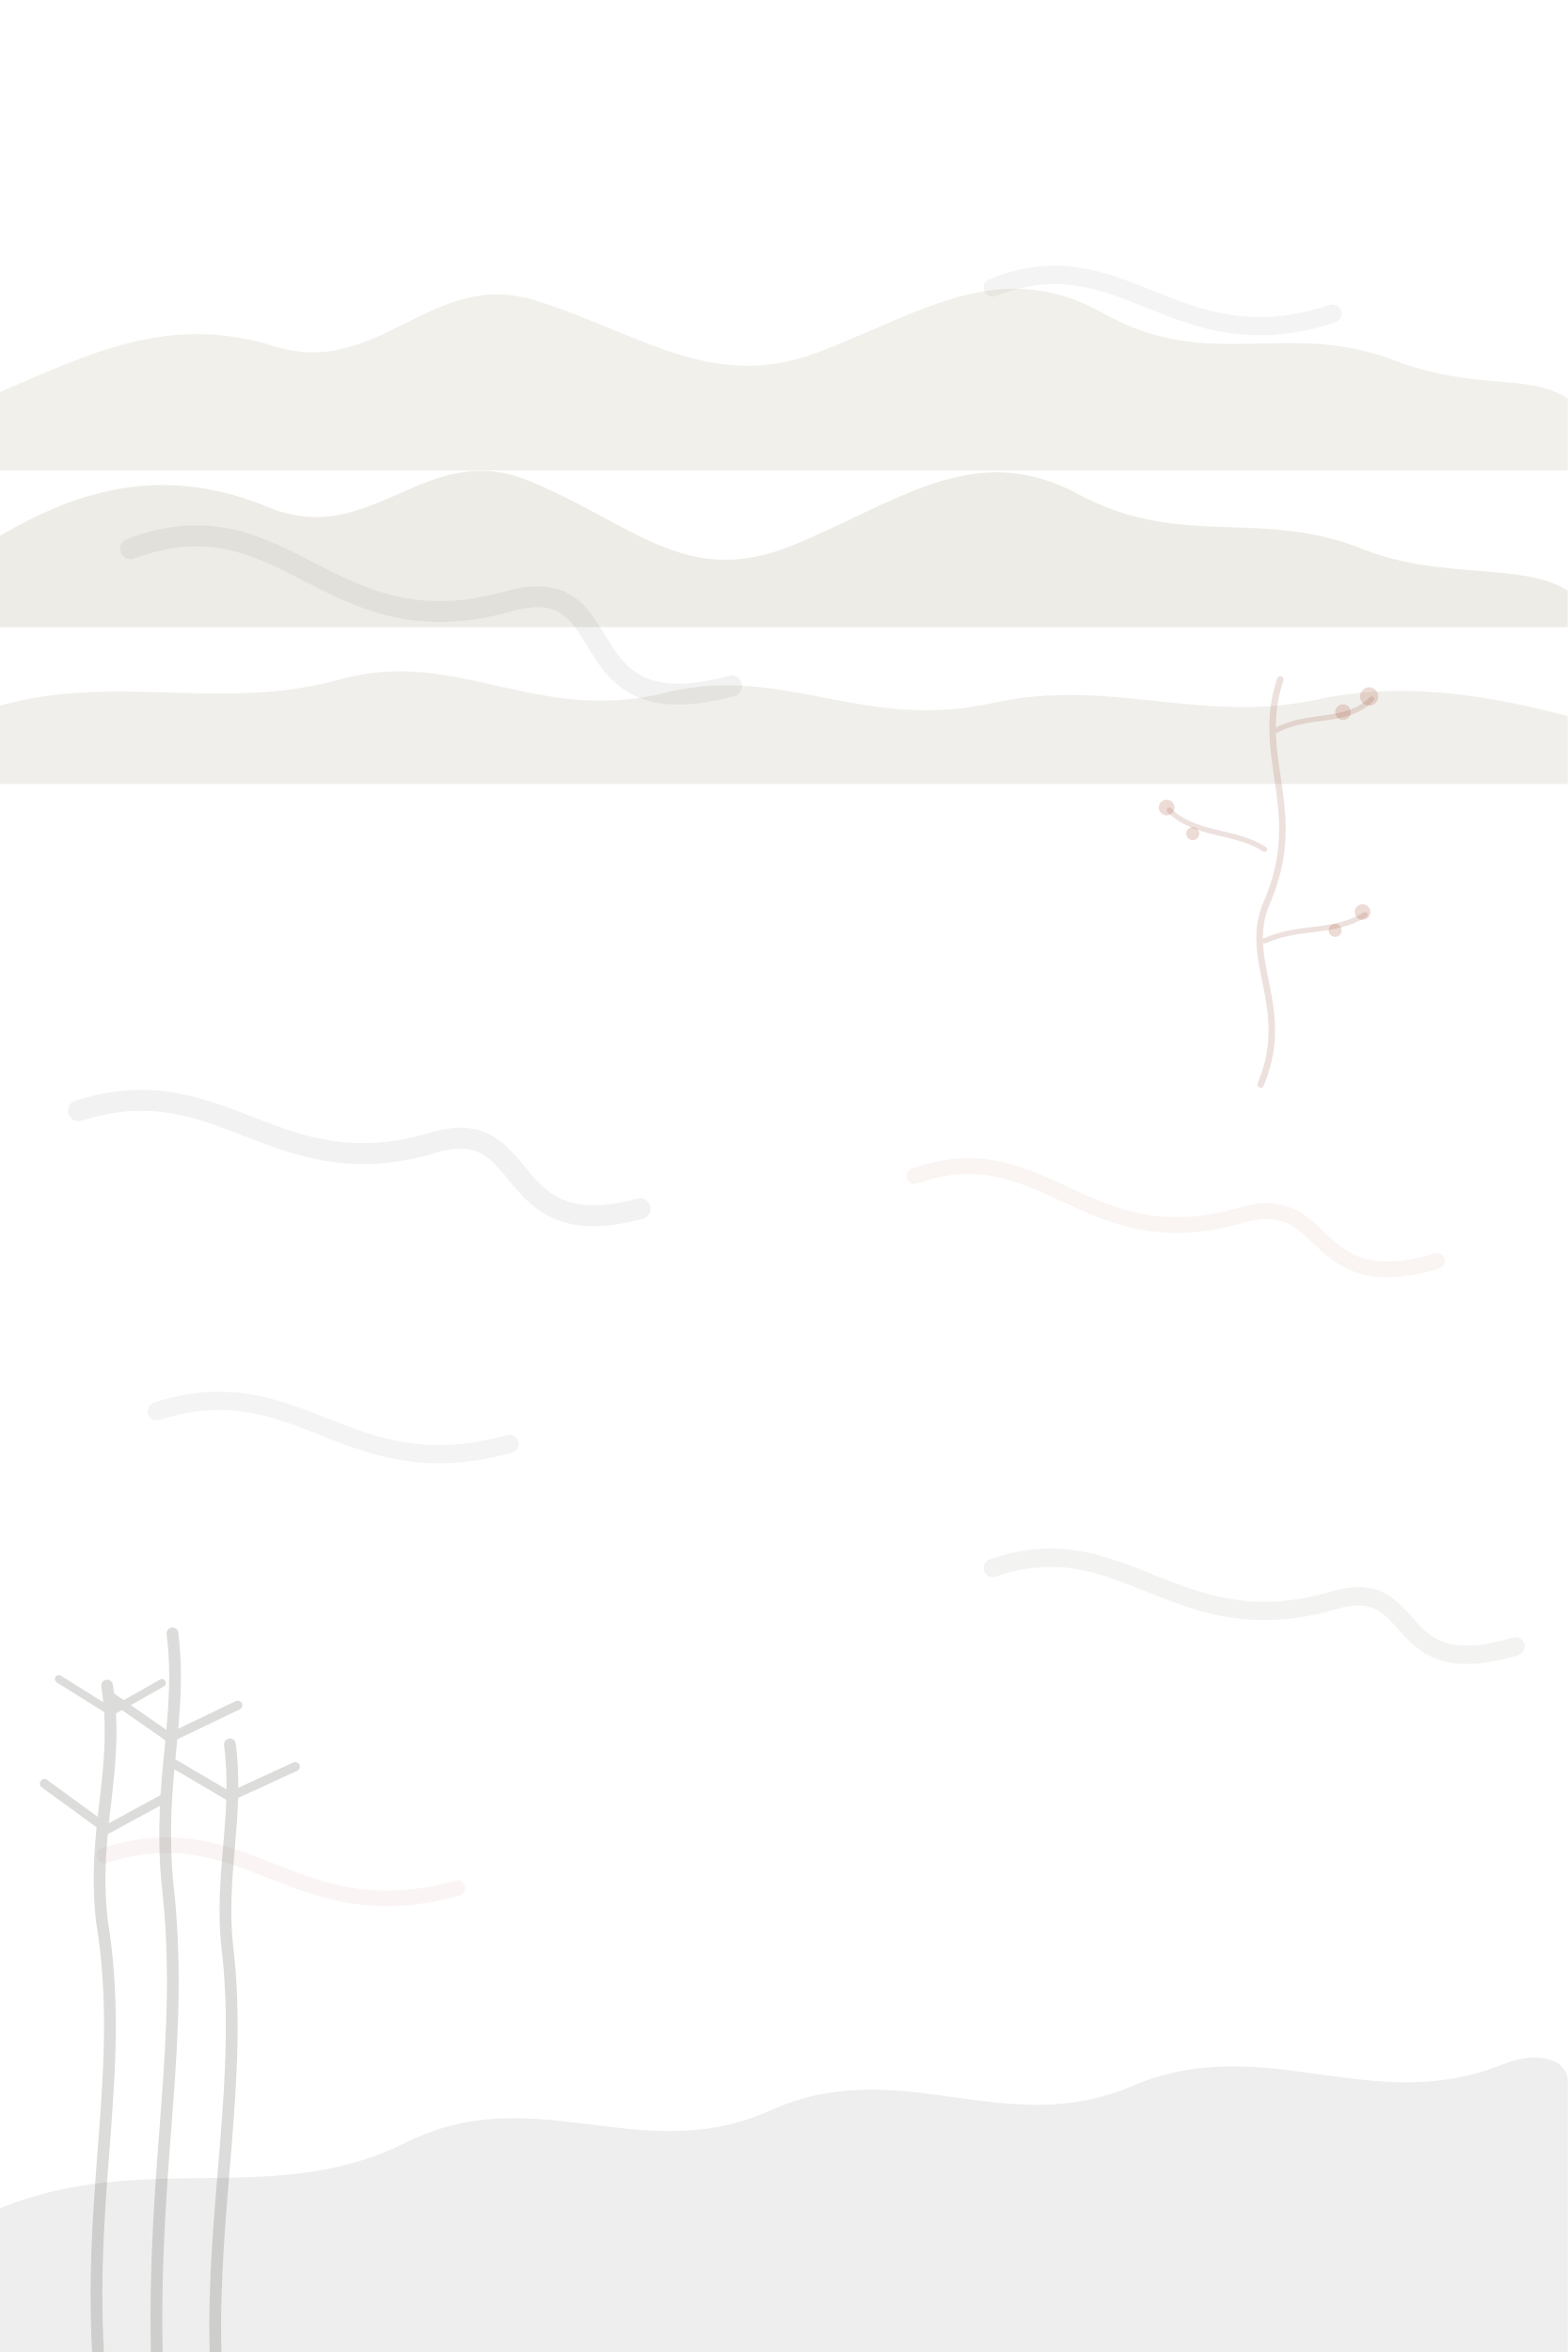
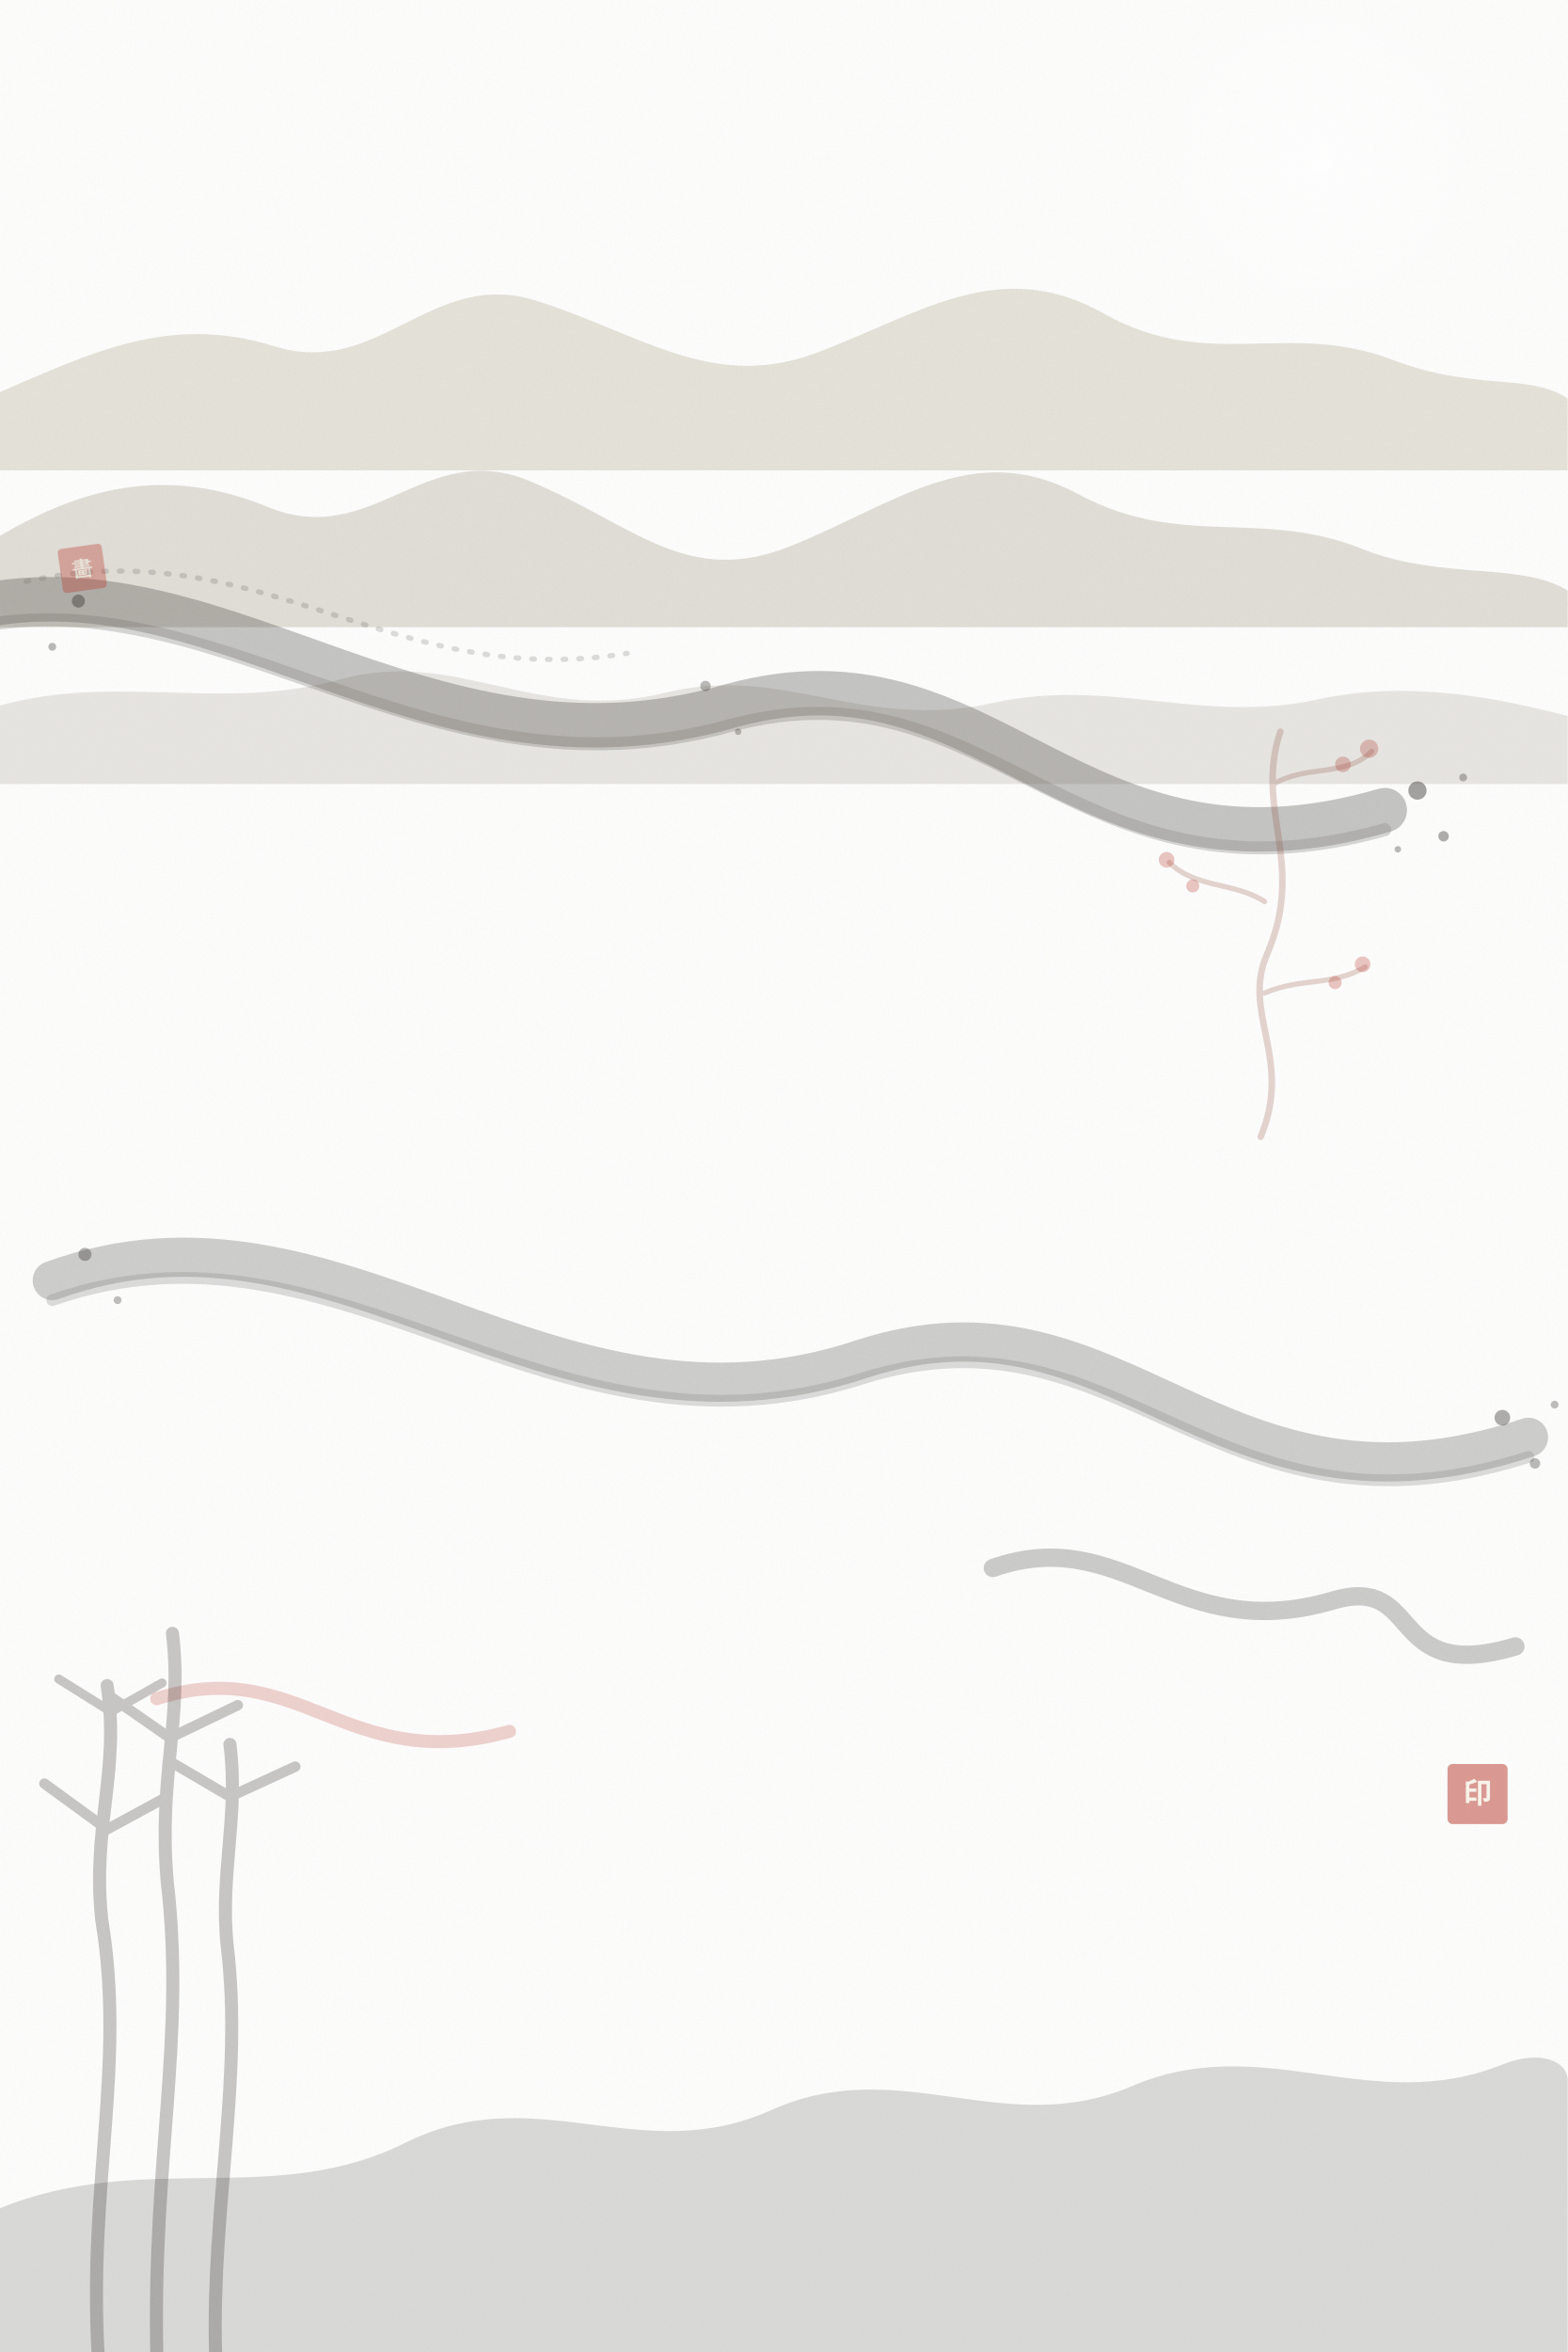
<svg xmlns="http://www.w3.org/2000/svg" viewBox="0 0 1200 1800" preserveAspectRatio="none">
  <defs>
    <radialGradient id="moon" cx="50%" cy="50%" r="50%">
-       <stop offset="0%" stop-color="#FFFFFF" stop-opacity="0.6" />
+       <stop offset="0%" stop-color="#FFFFFF" stop-opacity="0.55" />
      <stop offset="100%" stop-color="#FFFFFF" stop-opacity="0" />
    </radialGradient>
+     <filter id="grain">
+       <feTurbulence type="fractalNoise" baseFrequency="0.9" numOctaves="2" stitchTiles="stitch" result="noise" />
+       <feColorMatrix in="noise" type="matrix" values="0 0 0 0 0.11                 0 0 0 0 0.10                 0 0 0 0 0.08                 0 0 0 0.05 0" />
+     </filter>
  </defs>
-   <circle cx="1000" cy="120" r="120" fill="url(#moon)" />
-   <path d="M0,360 L0,300 C70,270 130,240 210,265 C290,290 330,205 410,230            C490,255 545,300 625,270 C705,240 765,195 845,240            C925,285 985,245 1065,275 C1130,300 1170,285 1200,305 L1200,360 Z" fill="#C7C0AA" opacity="0.24" />
-   <path d="M0,480 L0,410 C60,375 125,355 205,388 C285,421 325,335 405,368            C485,401 525,450 605,418 C685,386 745,335 825,378            C905,421 965,388 1045,421 C1105,444 1165,430 1200,452 L1200,480 Z" fill="#B3AA8E" opacity="0.22" />
-   <path d="M0,600 L0,540 C90,515 170,545 260,520 C350,495 410,555 510,530            C600,508 660,560 760,538 C850,518 920,555 1010,535            C1080,520 1150,535 1200,548 L1200,600 Z" fill="#A79C7D" opacity="0.16" />
-   <g opacity="0.16" stroke="#8A422D" fill="none" stroke-linecap="round">
-     <path d="M980,520 C960,580 1000,620 970,690 C950,735 990,770 965,830" stroke-width="5" />
-     <path d="M975,560 C1000,545 1030,555 1050,535" stroke-width="4" />
-     <path d="M968,650 C945,635 915,640 895,620" stroke-width="4" />
-     <path d="M968,720 C995,708 1020,715 1045,700" stroke-width="4" />
+   <rect x="0" y="0" width="1200" height="1800" filter="url(#grain)" />
+   <circle cx="1010" cy="120" r="130" fill="url(#moon)" />
+   <path d="M0,360 L0,300 C70,270 130,240 210,265 C290,290 330,205 410,230            C490,255 545,300 625,270 C705,240 765,195 845,240            C925,285 985,245 1065,275 C1130,300 1170,285 1200,305 L1200,360 Z" fill="#8F7F5C" opacity="0.22" />
+   <path d="M0,480 L0,410 C60,375 125,355 205,388 C285,421 325,335 405,368            C485,401 525,450 605,418 C685,386 745,335 825,378            C905,421 965,388 1045,421 C1105,444 1165,430 1200,452 L1200,480 Z" fill="#6E5F42" opacity="0.2" />
+   <g opacity="0.5">
+     <path d="M-40,470 C160,410 320,610 560,540 C760,485 820,690 1060,620" stroke="#1C1A16" stroke-width="34" fill="none" stroke-linecap="round" opacity="0.5" />
+     <path d="M-40,485 C160,428 320,622 560,555 C760,502 820,702 1060,635" stroke="#1C1A16" stroke-width="10" fill="none" stroke-linecap="round" opacity="0.35" />
+     <path d="M20,445 C200,405 300,530 480,500" stroke="#1C1A16" stroke-width="4" fill="none" stroke-linecap="round" opacity="0.3" stroke-dasharray="2 10" />
  </g>
-   <g opacity="0.22" fill="#AF5A41">
-     <circle cx="1048" cy="533" r="7" />
-     <circle cx="1028" cy="545" r="6" />
-     <circle cx="893" cy="618" r="6" />
-     <circle cx="913" cy="638" r="5" />
-     <circle cx="1043" cy="698" r="6" />
-     <circle cx="1022" cy="712" r="5" />
+   <g fill="#1C1A16">
+     <circle cx="1085" cy="605" r="7" opacity="0.4" />
+     <circle cx="1105" cy="640" r="4" opacity="0.35" />
+     <circle cx="1120" cy="595" r="3" opacity="0.3" />
+     <circle cx="1070" cy="650" r="2.5" opacity="0.3" />
+     <circle cx="60" cy="460" r="5" opacity="0.35" />
+     <circle cx="40" cy="495" r="3" opacity="0.3" />
+     <circle cx="540" cy="525" r="4" opacity="0.3" />
+     <circle cx="565" cy="560" r="2.5" opacity="0.28" />
  </g>
-   <path d="M100,420 C220,375 250,500 390,460 C480,435 430,560 560,525" stroke="#201E1B" stroke-width="16" fill="none" stroke-linecap="round" opacity="0.06" />
-   <path d="M760,220 C860,180 900,280 1020,240" stroke="#201E1B" stroke-width="14" fill="none" stroke-linecap="round" opacity="0.05" />
-   <path d="M60,850 C170,815 210,910 330,875 C410,850 380,955 490,925" stroke="#201E1B" stroke-width="16" fill="none" stroke-linecap="round" opacity="0.06" />
-   <path d="M700,900 C800,865 830,965 950,930 C1020,910 1000,995 1100,965" stroke="#AF5A41" stroke-width="12" fill="none" stroke-linecap="round" opacity="0.07" />
-   <path d="M120,1080 C230,1045 265,1140 390,1105" stroke="#201E1B" stroke-width="14" fill="none" stroke-linecap="round" opacity="0.05" />
-   <path d="M760,1200 C860,1165 900,1260 1020,1225 C1090,1204 1060,1290 1160,1260" stroke="#201E1B" stroke-width="14" fill="none" stroke-linecap="round" opacity="0.055" />
-   <path d="M80,1420 C190,1385 225,1480 350,1445" stroke="#AF5A41" stroke-width="12" fill="none" stroke-linecap="round" opacity="0.06" />
-   <g opacity="0.16" stroke="#201E1B" fill="none" stroke-linecap="round">
-     <path d="M75,1800 C68,1670 96,1580 78,1470 C70,1400 92,1355 82,1290" stroke-width="9" />
-     <path d="M120,1800 C117,1650 142,1560 128,1440 C121,1360 140,1315 132,1250" stroke-width="9" />
-     <path d="M165,1800 C162,1690 186,1590 174,1490 C168,1435 183,1390 176,1335" stroke-width="9" />
-     <path d="M82,1400 L34,1365 M82,1400 L128,1375" stroke-width="7" />
-     <path d="M130,1330 L84,1298 M130,1330 L182,1305" stroke-width="7" />
-     <path d="M176,1375 L130,1348 M176,1375 L226,1352" stroke-width="7" />
-     <path d="M85,1310 L45,1285 M85,1310 L124,1288" stroke-width="6" />
+   <g opacity="0.22" stroke="#8A422D" fill="none" stroke-linecap="round">
+     <path d="M980,560 C960,620 1000,660 970,730 C950,775 990,810 965,870" stroke-width="5" />
+     <path d="M975,600 C1000,585 1030,595 1050,575" stroke-width="4" />
+     <path d="M968,690 C945,675 915,680 895,660" stroke-width="4" />
+     <path d="M968,760 C995,748 1020,755 1045,740" stroke-width="4" />
  </g>
-   <path d="M0,1800 L0,1690 C110,1645 210,1690 310,1640 C410,1590 490,1660 590,1615            C690,1570 770,1640 870,1595 C970,1555 1050,1620 1150,1580            C1180,1568 1200,1578 1200,1592 L1200,1800 Z" fill="#201E1B" opacity="0.075" />
+   <g opacity="0.28" fill="#B8362A">
+     <circle cx="1048" cy="573" r="7" />
+     <circle cx="1028" cy="585" r="6" />
+     <circle cx="893" cy="658" r="6" />
+     <circle cx="913" cy="678" r="5" />
+     <circle cx="1043" cy="738" r="6" />
+     <circle cx="1022" cy="752" r="5" />
+   </g>
+   <path d="M0,600 L0,540 C90,515 170,545 260,520 C350,495 410,555 510,530            C600,508 660,560 760,538 C850,518 920,555 1010,535            C1080,520 1150,535 1200,548 L1200,600 Z" fill="#5C4F38" opacity="0.14" />
+   <g opacity="0.5">
+     <path d="M40,980 C260,900 420,1120 660,1040 C860,975 930,1180 1170,1100" stroke="#1C1A16" stroke-width="30" fill="none" stroke-linecap="round" opacity="0.42" />
+     <path d="M40,995 C260,918 420,1132 660,1055 C860,992 930,1192 1170,1115" stroke="#1C1A16" stroke-width="9" fill="none" stroke-linecap="round" opacity="0.3" />
+   </g>
+   <g fill="#1C1A16">
+     <circle cx="1150" cy="1085" r="6" opacity="0.35" />
+     <circle cx="1175" cy="1120" r="4" opacity="0.3" />
+     <circle cx="1190" cy="1075" r="3" opacity="0.28" />
+     <circle cx="65" cy="960" r="5" opacity="0.32" />
+     <circle cx="90" cy="995" r="3" opacity="0.28" />
+   </g>
+   <path d="M760,1200 C860,1165 900,1260 1020,1225 C1090,1204 1060,1290 1160,1260" stroke="#1C1A16" stroke-width="14" fill="none" stroke-linecap="round" opacity="0.22" />
+   <path d="M120,1300 C230,1265 265,1360 390,1325" stroke="#B8362A" stroke-width="10" fill="none" stroke-linecap="round" opacity="0.22" />
+   <g opacity="0.5">
+     <rect x="1108" y="1350" width="46" height="46" rx="4" fill="#B8362A" />
+     <text x="1131" y="1380" font-family="'Nanum Myeongjo',serif" font-size="22" font-weight="800" fill="#F2E9D8" text-anchor="middle">印</text>
+   </g>
+   <g opacity="0.35">
+     <rect x="46" y="418" width="34" height="34" rx="3" fill="#B8362A" transform="rotate(-8 63 435)" />
+     <text x="63" y="441" font-family="'Nanum Myeongjo',serif" font-size="16" font-weight="800" fill="#F2E9D8" text-anchor="middle" transform="rotate(-8 63 435)">畵</text>
+   </g>
+   <g opacity="0.24" stroke="#1C1A16" fill="none" stroke-linecap="round">
+     <path d="M75,1800 C68,1670 96,1580 78,1470 C70,1400 92,1355 82,1290" stroke-width="10" />
+     <path d="M120,1800 C117,1650 142,1560 128,1440 C121,1360 140,1315 132,1250" stroke-width="10" />
+     <path d="M165,1800 C162,1690 186,1590 174,1490 C168,1435 183,1390 176,1335" stroke-width="10" />
+     <path d="M82,1400 L34,1365 M82,1400 L128,1375" stroke-width="8" />
+     <path d="M130,1330 L84,1298 M130,1330 L182,1305" stroke-width="8" />
+     <path d="M176,1375 L130,1348 M176,1375 L226,1352" stroke-width="8" />
+     <path d="M85,1310 L45,1285 M85,1310 L124,1288" stroke-width="7" />
+   </g>
+   <path d="M0,1800 L0,1690 C110,1645 210,1690 310,1640 C410,1590 490,1660 590,1615            C690,1570 770,1640 870,1595 C970,1555 1050,1620 1150,1580            C1180,1568 1200,1578 1200,1592 L1200,1800 Z" fill="#1C1A16" opacity="0.16" />
</svg>
